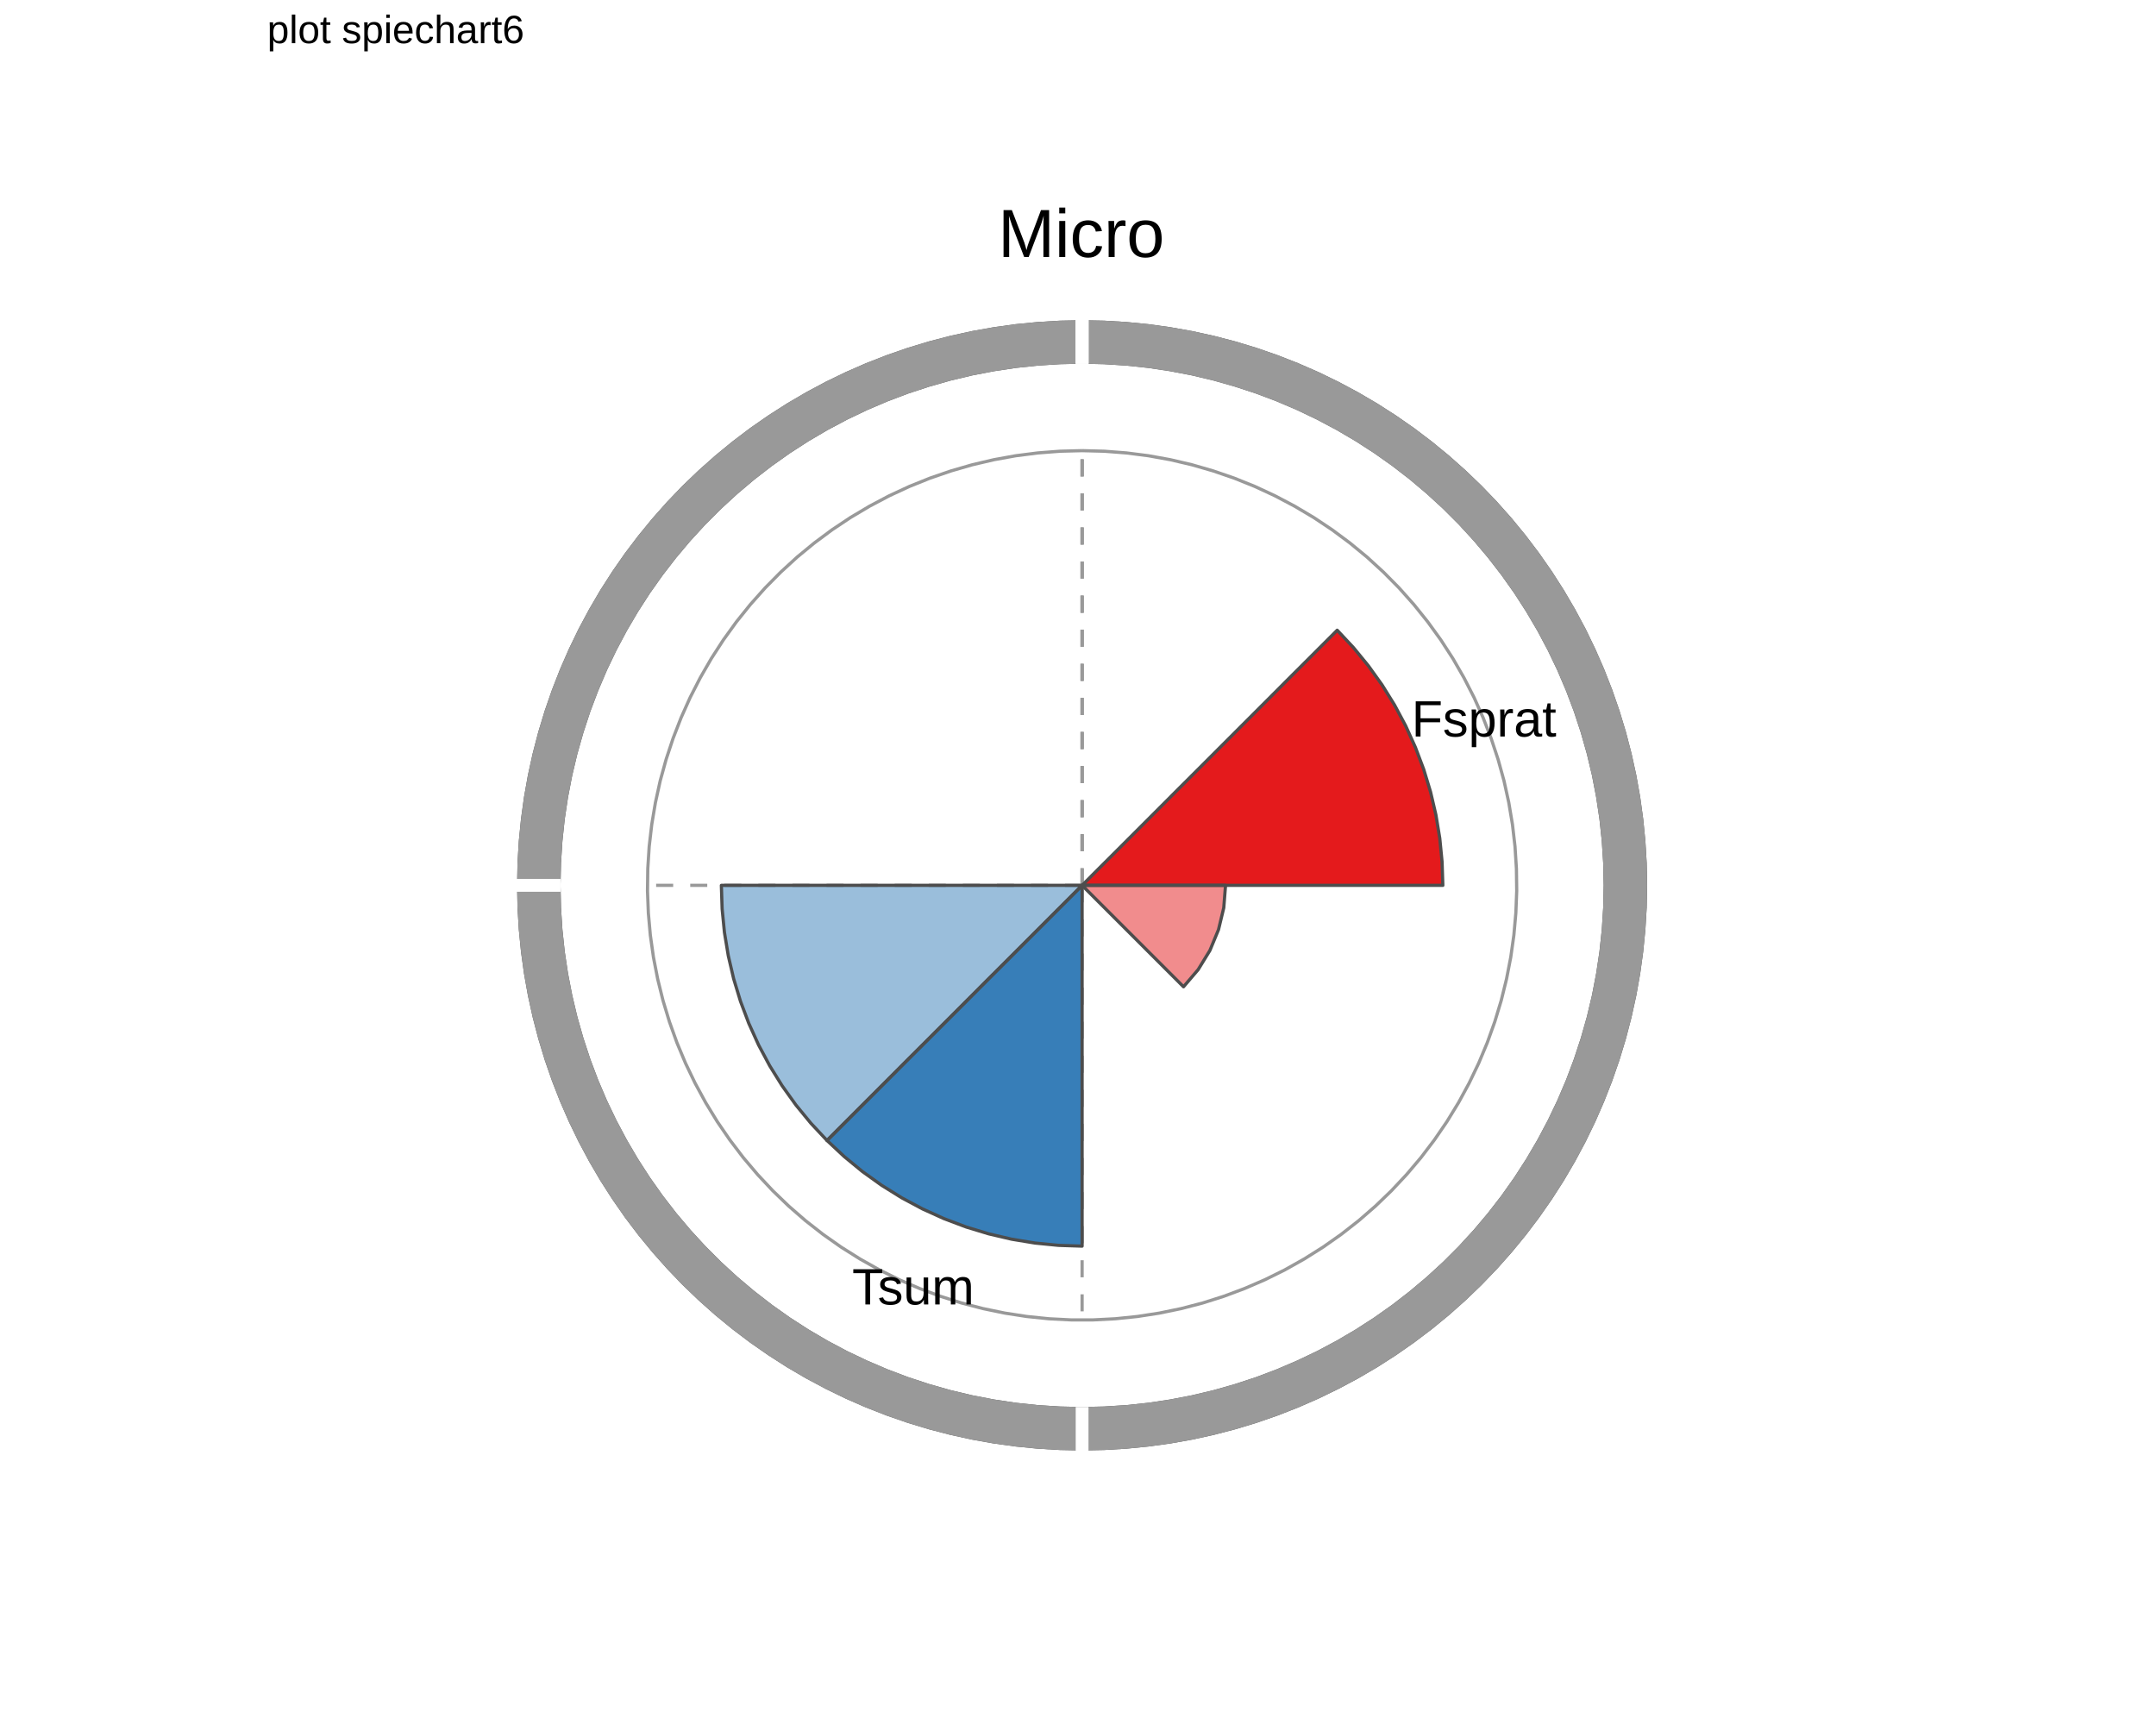
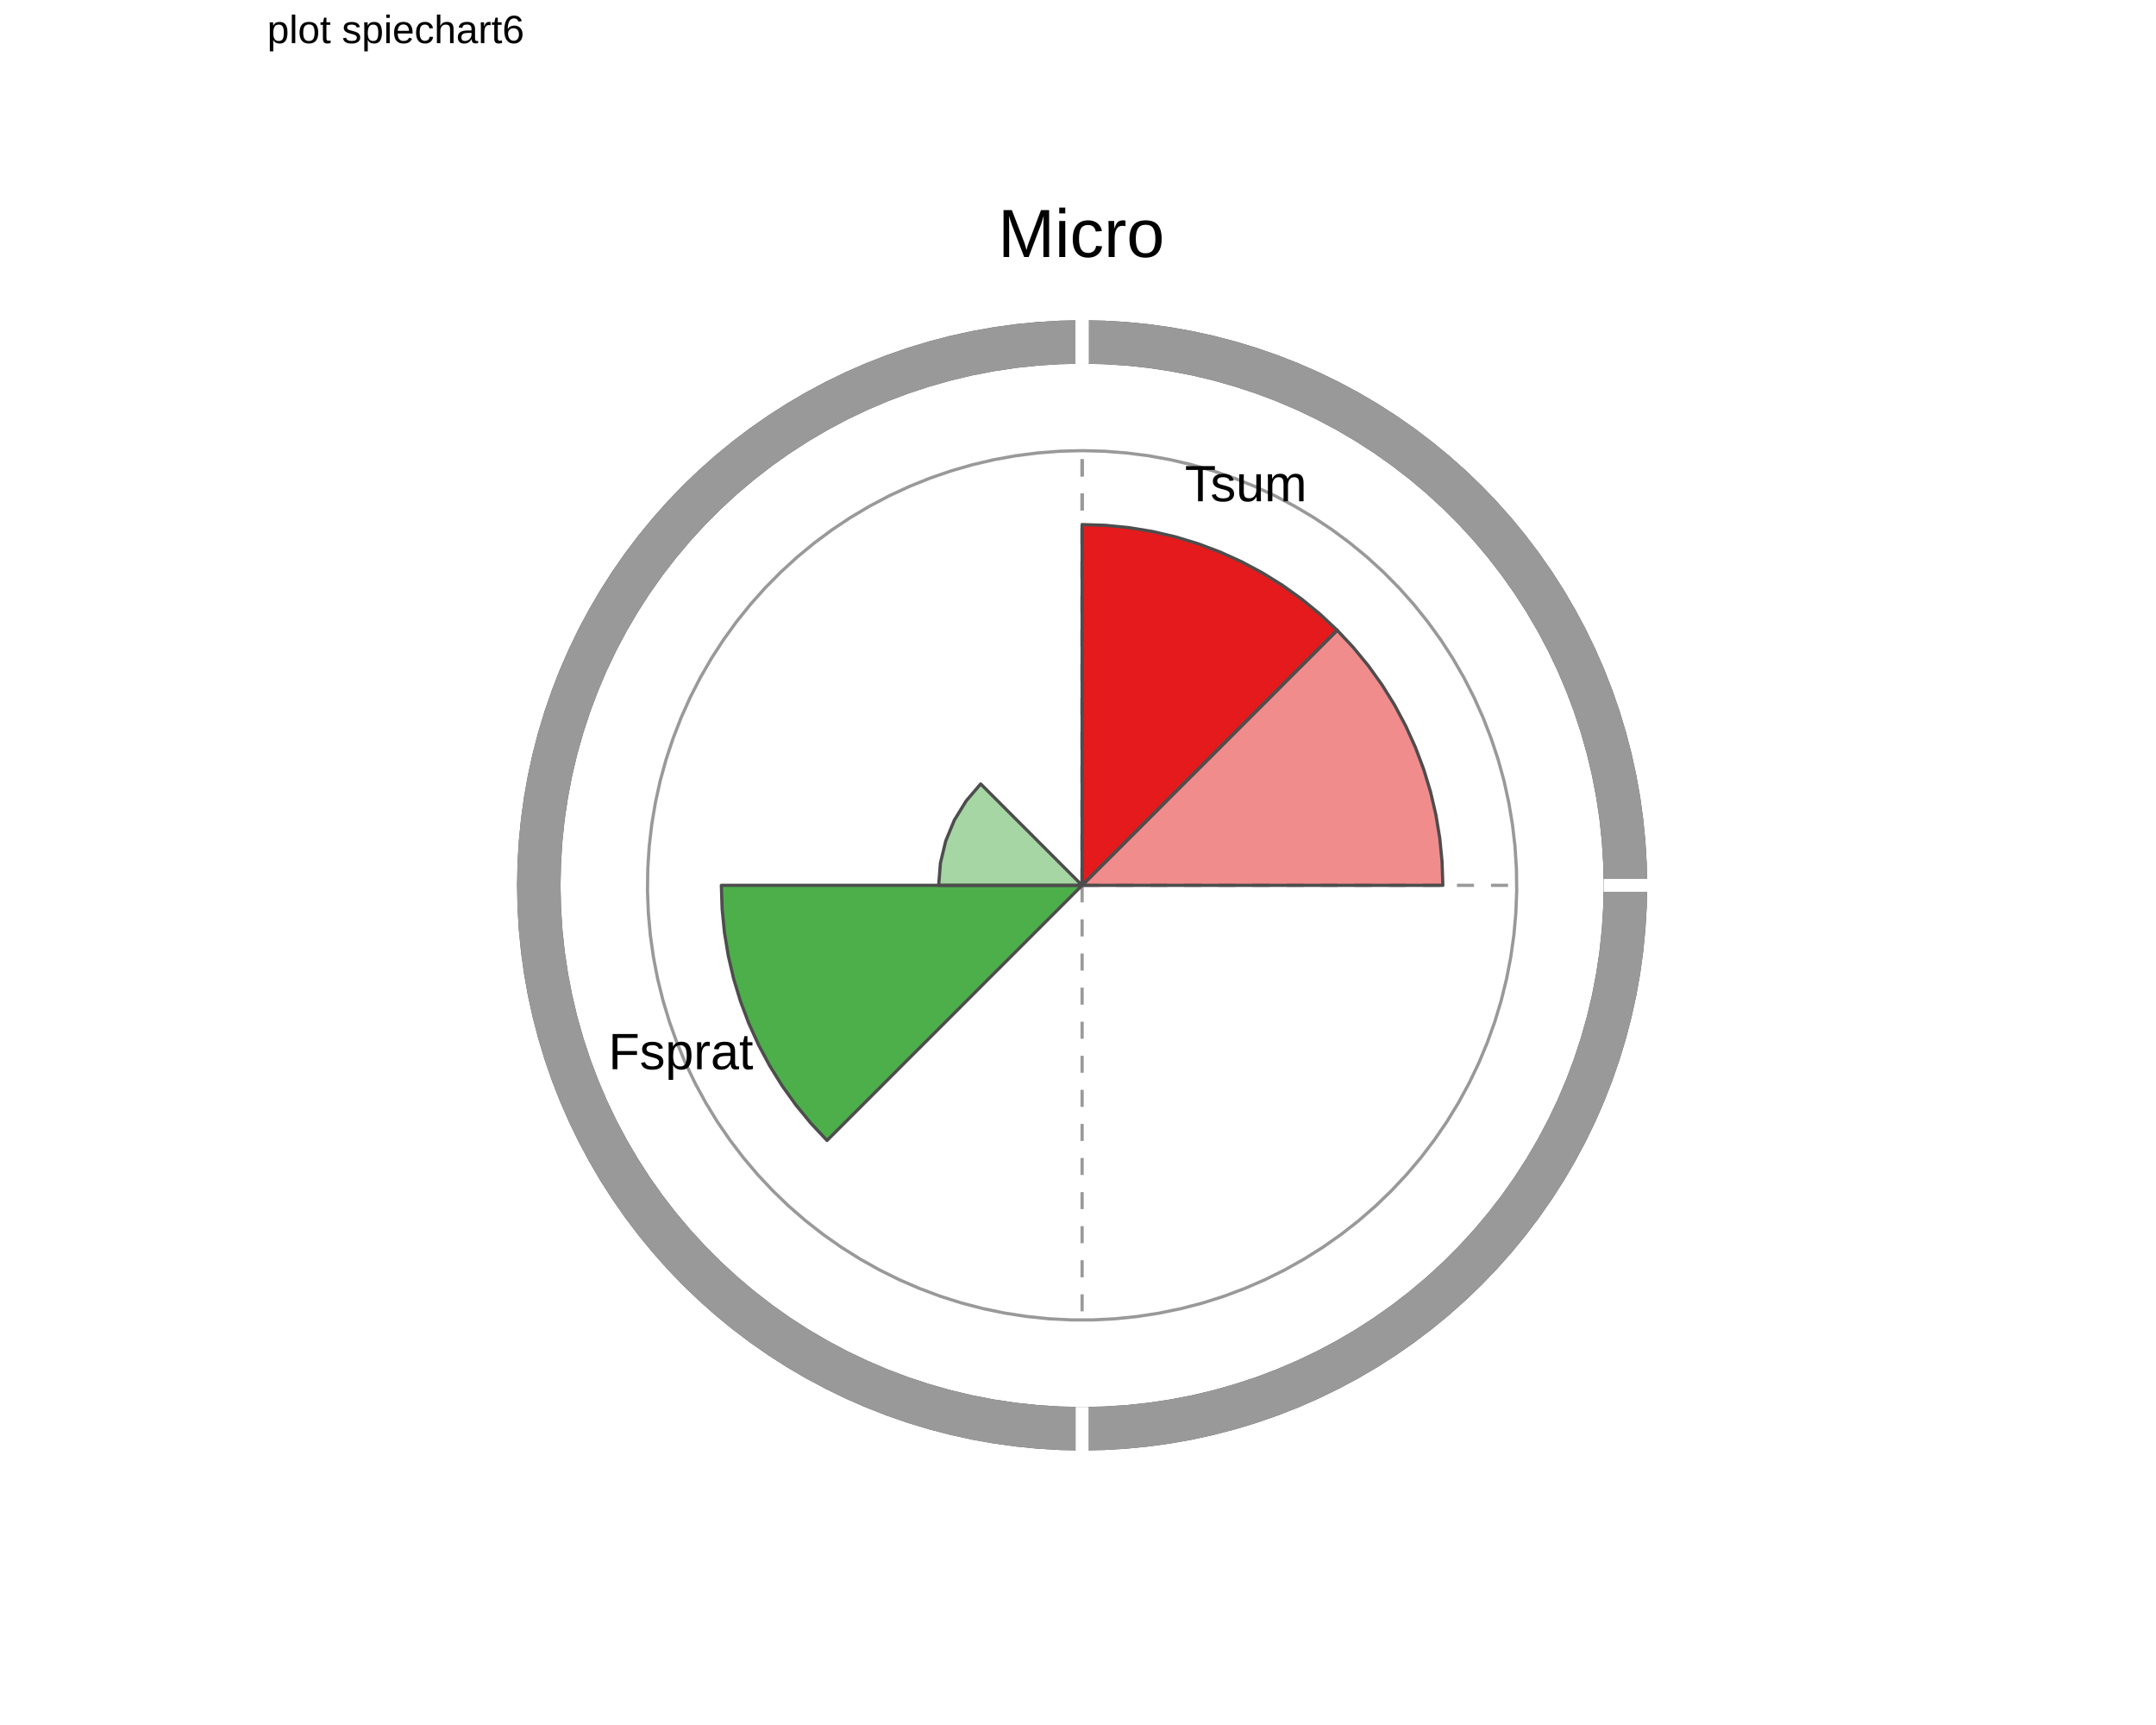
<svg xmlns="http://www.w3.org/2000/svg" viewBox="0 0 720.00 576.00">
  <defs>
    <style type="text/css">
    line, polyline, path, rect, circle {
      fill: none;
      stroke: #000000;
      stroke-linecap: round;
      stroke-linejoin: round;
      stroke-miterlimit: 10.00;
    }
  </style>
  </defs>
  <rect width="100%" height="100%" style="stroke: none; fill: #FFFFFF;" />
  <defs>
    <clipPath id="cpODAuOTk4Nnw2MzkuMDAxfDU3Nnww">
      <rect x="81.00" y="0.00" width="558.00" height="576.00" />
    </clipPath>
  </defs>
  <rect x="81.00" y="0.00" width="558.00" height="576.00" style="stroke-width: 1.07; stroke: #FFFFFF; fill: #FFFFFF;" clip-path="url(#cpODAuOTk4Nnw2MzkuMDAxfDU3Nnww)" />
  <defs>
    <clipPath id="cpMHw3MjB8NTc2fDA=">
      <rect x="0.00" y="0.00" width="720.00" height="576.00" />
    </clipPath>
  </defs>
  <defs>
    <clipPath id="cpODkuMjE3OHw2MzMuNTIyfDU2Ny43ODF8MjMuNDc2Nw==">
      <rect x="89.22" y="23.48" width="544.30" height="544.30" />
    </clipPath>
  </defs>
  <rect x="89.22" y="23.48" width="544.30" height="544.30" style="stroke-width: 1.07; stroke: none; fill: #FFFFFF;" clip-path="url(#cpODkuMjE3OHw2MzMuNTIyfDU2Ny43ODF8MjMuNDc2Nw==)" />
  <polyline points="361.37,295.63 361.37,288.03 361.37,280.42 361.37,272.82 361.37,265.22 361.37,257.61 361.37,250.01 361.37,242.41 361.37,234.80 361.37,227.20 361.37,219.60 361.37,212.00 361.37,204.39 361.37,196.79 361.37,189.19 361.37,181.58 361.37,173.98 361.37,166.38 361.37,158.78 361.37,151.17 361.37,143.57 361.37,135.97 368.74,136.14 376.10,136.65 383.43,137.50 390.71,138.68 397.92,140.21 405.06,142.06 412.11,144.24 419.05,146.75 425.86,149.57 432.54,152.70 439.06,156.14 445.42,159.88 451.60,163.91 457.59,168.22 463.37,172.79 468.93,177.64 474.27,182.73 479.36,188.06 484.20,193.63 488.78,199.41 493.09,205.40 497.12,211.58 500.85,217.94 504.29,224.46 507.43,231.14 510.25,237.95 512.76,244.89 514.94,251.94 516.79,259.07 518.31,266.29 519.50,273.57 520.35,280.90 520.86,288.25 521.03,295.63 520.86,303.00 520.35,310.36 519.50,317.69 518.31,324.97 516.79,332.18 514.94,339.32 512.76,346.37 510.25,353.31 507.43,360.12 504.29,366.80 500.85,373.32 497.12,379.68 493.09,385.86 488.78,391.85 484.20,397.63 479.36,403.19 474.27,408.53 468.93,413.62 463.37,418.46 457.59,423.04 451.60,427.35 445.42,431.38 439.06,435.11 432.54,438.55 425.86,441.69 419.05,444.51 412.11,447.01 405.06,449.20 397.92,451.05 390.71,452.57 383.43,453.76 376.10,454.61 368.74,455.12 361.37,455.29 354.00,455.12 346.64,454.61 339.31,453.76 332.03,452.57 324.82,451.05 317.68,449.20 310.63,447.01 303.69,444.51 296.88,441.69 290.20,438.55 283.68,435.11 277.32,431.38 271.14,427.35 265.15,423.04 259.37,418.46 253.81,413.62 248.47,408.53 243.38,403.19 238.54,397.63 233.96,391.85 229.65,385.86 225.62,379.68 221.89,373.32 218.45,366.80 215.31,360.12 212.49,353.31 209.98,346.37 207.80,339.32 205.95,332.18 204.43,324.97 203.24,317.69 202.39,310.36 201.88,303.00 201.71,295.63 201.88,288.25 202.39,280.90 203.24,273.57 204.43,266.29 205.95,259.07 207.80,251.94 209.98,244.89 212.49,237.95 215.31,231.14 218.45,224.46 221.89,217.94 225.62,211.58 229.65,205.40 233.96,199.41 238.54,193.63 243.38,188.06 248.47,182.73 253.81,177.64 259.37,172.79 265.15,168.22 271.14,163.91 277.32,159.88 283.68,156.14 290.20,152.70 296.88,149.57 303.69,146.75 310.63,144.24 317.68,142.06 324.82,140.21 332.03,138.68 339.31,137.50 346.64,136.65 354.00,136.14 361.37,135.97 361.37,143.57 361.37,151.17 361.37,158.78 361.37,166.38 361.37,173.98 361.37,181.58 361.37,189.19 361.37,196.79 361.37,204.39 361.37,212.00 361.37,219.60 361.37,227.20 361.37,234.80 361.37,242.41 361.37,250.01 361.37,257.61 361.37,265.22 361.37,272.82 361.37,280.42 361.37,288.03 361.37,295.63 " style="stroke-width: 1.07; stroke: none; fill: #FFFFFF;" clip-path="url(#cpODkuMjE3OHw2MzMuNTIyfDU2Ny43ODF8MjMuNDc2Nw==)" />
  <polyline points="361.37,121.45 368.76,121.61 376.14,122.08 383.49,122.86 390.81,123.96 398.07,125.36 405.26,127.07 412.37,129.09 419.40,131.40 426.31,134.01 433.11,136.91 439.79,140.10 446.32,143.57 452.69,147.31 458.90,151.32 464.94,155.59 470.79,160.11 476.44,164.88 481.89,169.88 487.12,175.11 492.12,180.55 496.89,186.21 501.41,192.06 505.68,198.09 509.69,204.31 513.43,210.68 516.90,217.21 520.09,223.88 522.99,230.69 525.60,237.60 527.91,244.63 529.93,251.74 531.64,258.93 533.04,266.19 534.14,273.51 534.92,280.86 535.39,288.24 535.55,295.63 535.39,303.02 534.92,310.40 534.14,317.75 533.04,325.06 531.64,332.32 529.93,339.52 527.91,346.63 525.60,353.65 522.99,360.57 520.09,367.37 516.90,374.04 513.43,380.57 509.69,386.95 505.68,393.16 501.41,399.20 496.89,405.05 492.12,410.70 487.12,416.15 481.89,421.38 476.44,426.38 470.79,431.14 464.94,435.67 458.90,439.94 452.69,443.95 446.32,447.69 439.79,451.16 433.11,454.34 426.31,457.25 419.40,459.86 412.37,462.17 405.26,464.19 398.07,465.90 390.81,467.30 383.49,468.40 376.14,469.18 368.76,469.65 361.37,469.81 353.98,469.65 346.60,469.18 339.25,468.40 331.93,467.30 324.67,465.90 317.48,464.19 310.37,462.17 303.34,459.86 296.43,457.25 289.63,454.34 282.95,451.16 276.42,447.69 270.05,443.95 263.83,439.94 257.80,435.67 251.95,431.14 246.30,426.38 240.85,421.38 235.62,416.15 230.62,410.70 225.85,405.05 221.33,399.20 217.06,393.16 213.05,386.95 209.31,380.57 205.84,374.04 202.65,367.37 199.75,360.57 197.14,353.65 194.83,346.63 192.81,339.52 191.10,332.32 189.70,325.06 188.60,317.75 187.82,310.40 187.35,303.02 187.19,295.63 187.35,288.24 187.82,280.86 188.60,273.51 189.70,266.19 191.10,258.93 192.81,251.74 194.83,244.63 197.14,237.60 199.75,230.69 202.65,223.88 205.84,217.21 209.31,210.68 213.05,204.31 217.06,198.09 221.33,192.06 225.85,186.21 230.62,180.55 235.62,175.11 240.85,169.88 246.30,164.88 251.95,160.11 257.80,155.59 263.83,151.32 270.05,147.31 276.42,143.57 282.95,140.10 289.63,136.91 296.43,134.01 303.34,131.40 310.37,129.09 317.48,127.07 324.67,125.36 331.93,123.96 339.25,122.86 346.60,122.08 353.98,121.61 361.37,121.45 361.37,106.94 353.96,107.08 346.57,107.52 339.19,108.24 331.85,109.26 324.56,110.56 317.32,112.15 310.15,114.02 303.06,116.17 296.06,118.60 289.16,121.30 282.37,124.27 275.71,127.50 269.17,131.00 262.78,134.74 256.54,138.74 250.46,142.97 244.55,147.45 238.82,152.15 233.29,157.07 227.94,162.20 222.81,167.54 217.89,173.08 213.19,178.81 208.71,184.72 204.48,190.80 200.48,197.04 196.74,203.43 193.24,209.96 190.01,216.63 187.04,223.42 184.34,230.32 181.91,237.32 179.76,244.41 177.89,251.58 176.30,258.82 175.00,266.11 173.99,273.45 173.26,280.82 172.82,288.22 172.68,295.63 172.82,303.04 173.26,310.43 173.99,317.81 175.00,325.15 176.30,332.44 177.89,339.68 179.76,346.85 181.91,353.94 184.34,360.94 187.04,367.84 190.01,374.63 193.24,381.29 196.74,387.83 200.48,394.22 204.48,400.46 208.71,406.54 213.19,412.45 217.89,418.17 222.81,423.71 227.94,429.05 233.29,434.19 238.82,439.11 244.55,443.81 250.46,448.28 256.54,452.52 262.78,456.52 269.17,460.26 275.71,463.75 282.37,466.99 289.16,469.96 296.06,472.66 303.06,475.09 310.15,477.24 317.32,479.11 324.56,480.70 331.85,482.00 339.19,483.01 346.57,483.74 353.96,484.18 361.37,484.32 368.78,484.18 376.17,483.74 383.55,483.01 390.89,482.00 398.18,480.70 405.42,479.11 412.59,477.24 419.68,475.09 426.68,472.66 433.58,469.96 440.37,466.99 447.03,463.75 453.57,460.26 459.96,456.52 466.20,452.52 472.28,448.28 478.19,443.81 483.92,439.11 489.45,434.19 494.80,429.05 499.93,423.71 504.85,418.17 509.55,412.45 514.02,406.54 518.26,400.46 522.26,394.22 526.00,387.83 529.50,381.29 532.73,374.63 535.70,367.84 538.40,360.94 540.83,353.94 542.98,346.85 544.85,339.68 546.44,332.44 547.74,325.15 548.75,317.81 549.48,310.43 549.92,303.04 550.06,295.63 549.92,288.22 549.48,280.82 548.75,273.45 547.74,266.11 546.44,258.82 544.85,251.58 542.98,244.41 540.83,237.32 538.40,230.32 535.70,223.42 532.73,216.63 529.50,209.96 526.00,203.43 522.26,197.04 518.26,190.80 514.02,184.72 509.55,178.81 504.85,173.08 499.93,167.54 494.80,162.20 489.45,157.07 483.92,152.15 478.19,147.45 472.28,142.97 466.20,138.74 459.96,134.74 453.57,131.00 447.03,127.50 440.37,124.27 433.58,121.30 426.68,118.60 419.68,116.17 412.59,114.02 405.42,112.15 398.18,110.56 390.89,109.26 383.55,108.24 376.17,107.52 368.78,107.08 361.37,106.94 " style="stroke-width: 1.07; stroke: none; fill: #4D4D4D;" clip-path="url(#cpODkuMjE3OHw2MzMuNTIyfDU2Ny43ODF8MjMuNDc2Nw==)" />
  <polyline points="361.37,121.45 368.76,121.61 376.14,122.08 383.49,122.86 390.81,123.96 398.07,125.36 405.26,127.07 412.37,129.09 419.40,131.40 426.31,134.01 433.11,136.91 439.79,140.10 446.32,143.57 452.69,147.31 458.90,151.32 464.94,155.59 470.79,160.11 476.44,164.88 481.89,169.88 487.12,175.11 492.12,180.55 496.89,186.21 501.41,192.06 505.68,198.09 509.69,204.31 513.43,210.68 516.90,217.21 520.09,223.88 522.99,230.69 525.60,237.60 527.91,244.63 529.93,251.74 531.64,258.93 533.04,266.19 534.14,273.51 534.92,280.86 535.39,288.24 535.55,295.63 535.39,303.02 534.92,310.40 534.14,317.75 533.04,325.06 531.64,332.32 529.93,339.52 527.91,346.63 525.60,353.65 522.99,360.57 520.09,367.37 516.90,374.04 513.43,380.57 509.69,386.95 505.68,393.16 501.41,399.20 496.89,405.05 492.12,410.70 487.12,416.15 481.89,421.38 476.44,426.38 470.79,431.14 464.94,435.67 458.90,439.94 452.69,443.95 446.32,447.69 439.79,451.16 433.11,454.34 426.31,457.25 419.40,459.86 412.37,462.17 405.26,464.19 398.07,465.90 390.81,467.30 383.49,468.40 376.14,469.18 368.76,469.65 361.37,469.81 353.98,469.65 346.60,469.18 339.25,468.40 331.93,467.30 324.67,465.90 317.48,464.19 310.37,462.17 303.34,459.86 296.43,457.25 289.63,454.34 282.95,451.16 276.42,447.69 270.05,443.95 263.83,439.94 257.80,435.67 251.95,431.14 246.30,426.38 240.85,421.38 235.62,416.15 230.62,410.70 225.85,405.05 221.33,399.20 217.06,393.16 213.05,386.95 209.31,380.57 205.84,374.04 202.65,367.37 199.75,360.57 197.14,353.65 194.83,346.63 192.81,339.52 191.10,332.32 189.70,325.06 188.60,317.75 187.82,310.40 187.35,303.02 187.19,295.63 187.35,288.24 187.82,280.86 188.60,273.51 189.70,266.19 191.10,258.93 192.81,251.74 194.83,244.63 197.14,237.60 199.75,230.69 202.65,223.88 205.84,217.21 209.31,210.68 213.05,204.31 217.06,198.09 221.33,192.06 225.85,186.21 230.62,180.55 235.62,175.11 240.85,169.88 246.30,164.88 251.95,160.11 257.80,155.59 263.83,151.32 270.05,147.31 276.42,143.57 282.95,140.10 289.63,136.91 296.43,134.01 303.34,131.40 310.37,129.09 317.48,127.07 324.67,125.36 331.93,123.96 339.25,122.86 346.60,122.08 353.98,121.61 361.37,121.45 361.37,106.94 353.96,107.08 346.57,107.52 339.19,108.24 331.85,109.26 324.56,110.56 317.32,112.15 310.15,114.02 303.06,116.17 296.06,118.60 289.16,121.30 282.37,124.27 275.71,127.50 269.17,131.00 262.78,134.74 256.54,138.74 250.46,142.97 244.55,147.45 238.82,152.15 233.29,157.07 227.94,162.20 222.81,167.54 217.89,173.08 213.19,178.81 208.71,184.72 204.48,190.80 200.48,197.04 196.74,203.43 193.24,209.96 190.01,216.63 187.04,223.42 184.34,230.32 181.91,237.32 179.76,244.41 177.89,251.58 176.30,258.82 175.00,266.11 173.99,273.45 173.26,280.82 172.82,288.22 172.68,295.63 172.82,303.04 173.26,310.43 173.99,317.81 175.00,325.15 176.30,332.44 177.89,339.68 179.76,346.85 181.91,353.94 184.34,360.94 187.04,367.84 190.01,374.63 193.24,381.29 196.74,387.83 200.48,394.22 204.48,400.46 208.71,406.54 213.19,412.45 217.89,418.17 222.81,423.71 227.94,429.05 233.29,434.19 238.82,439.11 244.55,443.81 250.46,448.28 256.54,452.52 262.78,456.52 269.17,460.26 275.71,463.75 282.37,466.99 289.16,469.96 296.06,472.66 303.06,475.09 310.15,477.24 317.32,479.11 324.56,480.70 331.85,482.00 339.19,483.01 346.57,483.74 353.96,484.18 361.37,484.32 368.78,484.18 376.17,483.74 383.55,483.01 390.89,482.00 398.18,480.70 405.42,479.11 412.59,477.24 419.68,475.09 426.68,472.66 433.58,469.96 440.37,466.99 447.03,463.75 453.57,460.26 459.96,456.52 466.20,452.52 472.28,448.28 478.19,443.81 483.92,439.11 489.45,434.19 494.80,429.05 499.93,423.71 504.85,418.17 509.55,412.45 514.02,406.54 518.26,400.46 522.26,394.22 526.00,387.83 529.50,381.29 532.73,374.63 535.70,367.84 538.40,360.94 540.83,353.94 542.98,346.85 544.85,339.68 546.44,332.44 547.74,325.15 548.75,317.81 549.48,310.43 549.92,303.04 550.06,295.63 549.92,288.22 549.48,280.82 548.75,273.45 547.74,266.11 546.44,258.82 544.85,251.58 542.98,244.41 540.83,237.32 538.40,230.32 535.70,223.42 532.73,216.63 529.50,209.96 526.00,203.43 522.26,197.04 518.26,190.80 514.02,184.72 509.55,178.81 504.85,173.08 499.93,167.54 494.80,162.20 489.45,157.07 483.92,152.15 478.19,147.45 472.28,142.97 466.20,138.74 459.96,134.74 453.57,131.00 447.03,127.50 440.37,124.27 433.58,121.30 426.68,118.60 419.68,116.17 412.59,114.02 405.42,112.15 398.18,110.56 390.89,109.26 383.55,108.24 376.17,107.52 368.78,107.08 361.37,106.94 " style="stroke-width: 1.07; stroke: none; fill: #999999;" clip-path="url(#cpODkuMjE3OHw2MzMuNTIyfDU2Ny43ODF8MjMuNDc2Nw==)" />
  <polyline points="361.37,121.45 361.37,111.77 361.37,102.10 361.37,92.42 " style="stroke-width: 4.27; stroke: #FFFFFF; stroke-linecap: butt;" clip-path="url(#cpODkuMjE3OHw2MzMuNTIyfDU2Ny43ODF8MjMuNDc2Nw==)" />
+   <polyline points="535.55,295.63 545.22,295.63 554.90,295.63 564.58,295.63 " style="stroke-width: 4.27; stroke: #FFFFFF; stroke-linecap: butt;" clip-path="url(#cpODkuMjE3OHw2MzMuNTIyfDU2Ny43ODF8MjMuNDc2Nw==)" />
  <polyline points="361.37,469.81 361.37,479.48 361.37,489.16 361.37,498.84 " style="stroke-width: 4.27; stroke: #FFFFFF; stroke-linecap: butt;" clip-path="url(#cpODkuMjE3OHw2MzMuNTIyfDU2Ny43ODF8MjMuNDc2Nw==)" />
-   <polyline points="187.19,295.63 177.52,295.63 167.84,295.63 158.16,295.63 " style="stroke-width: 4.27; stroke: #FFFFFF; stroke-linecap: butt;" clip-path="url(#cpODkuMjE3OHw2MzMuNTIyfDU2Ny43ODF8MjMuNDc2Nw==)" />
  <polyline points="361.37,121.45 361.37,111.77 361.37,102.10 361.37,92.42 " style="stroke-width: 4.27; stroke: #FFFFFF; stroke-linecap: butt;" clip-path="url(#cpODkuMjE3OHw2MzMuNTIyfDU2Ny43ODF8MjMuNDc2Nw==)" />
  <polyline points="361.37,121.45 361.37,111.77 361.37,102.10 361.37,92.42 " style="stroke-width: 4.27; stroke: #FFFFFF; stroke-linecap: butt;" clip-path="url(#cpODkuMjE3OHw2MzMuNTIyfDU2Ny43ODF8MjMuNDc2Nw==)" />
  <polyline points="361.37,295.63 361.37,287.99 361.37,280.35 361.37,272.71 361.37,265.07 361.37,257.43 361.37,249.79 361.37,242.15 361.37,234.51 361.37,226.87 361.37,219.24 361.37,211.60 361.37,203.96 361.37,196.32 361.37,188.68 361.37,181.04 361.37,173.40 361.37,165.76 361.37,158.12 361.37,150.48 " style="stroke-width: 1.07; stroke: #999999; stroke-dasharray: 5.69,5.69; stroke-linecap: butt;" clip-path="url(#cpODkuMjE3OHw2MzMuNTIyfDU2Ny43ODF8MjMuNDc2Nw==)" />
+   <polyline points="361.37,295.63 369.01,295.63 376.65,295.63 384.29,295.63 391.93,295.63 399.57,295.63 407.21,295.63 414.85,295.63 422.48,295.63 430.12,295.63 437.76,295.63 445.40,295.63 453.04,295.63 460.68,295.63 468.32,295.63 475.96,295.63 483.60,295.63 491.24,295.63 498.88,295.63 506.52,295.63 " style="stroke-width: 1.07; stroke: #999999; stroke-dasharray: 5.69,5.69; stroke-linecap: butt;" clip-path="url(#cpODkuMjE3OHw2MzMuNTIyfDU2Ny43ODF8MjMuNDc2Nw==)" />
  <polyline points="361.37,295.63 361.37,303.27 361.37,310.91 361.37,318.55 361.37,326.19 361.37,333.83 361.37,341.46 361.37,349.10 361.37,356.74 361.37,364.38 361.37,372.02 361.37,379.66 361.37,387.30 361.37,394.94 361.37,402.58 361.37,410.22 361.37,417.86 361.37,425.50 361.37,433.14 361.37,440.78 " style="stroke-width: 1.07; stroke: #999999; stroke-dasharray: 5.69,5.69; stroke-linecap: butt;" clip-path="url(#cpODkuMjE3OHw2MzMuNTIyfDU2Ny43ODF8MjMuNDc2Nw==)" />
-   <polyline points="361.37,295.63 353.73,295.63 346.09,295.63 338.45,295.63 330.81,295.63 323.17,295.63 315.53,295.63 307.89,295.63 300.26,295.63 292.62,295.63 284.98,295.63 277.34,295.63 269.70,295.63 262.06,295.63 254.42,295.63 246.78,295.63 239.14,295.63 231.50,295.63 223.86,295.63 216.22,295.63 " style="stroke-width: 1.07; stroke: #999999; stroke-dasharray: 5.69,5.69; stroke-linecap: butt;" clip-path="url(#cpODkuMjE3OHw2MzMuNTIyfDU2Ny43ODF8MjMuNDc2Nw==)" />
  <polyline points="361.37,295.63 361.37,287.99 361.37,280.35 361.37,272.71 361.37,265.07 361.37,257.43 361.37,249.79 361.37,242.15 361.37,234.51 361.37,226.87 361.37,219.24 361.37,211.60 361.37,203.96 361.37,196.32 361.37,188.68 361.37,181.04 361.37,173.40 361.37,165.76 361.37,158.12 361.37,150.48 " style="stroke-width: 1.07; stroke: #999999; stroke-dasharray: 5.69,5.69; stroke-linecap: butt;" clip-path="url(#cpODkuMjE3OHw2MzMuNTIyfDU2Ny43ODF8MjMuNDc2Nw==)" />
  <polyline points="361.37,295.63 361.37,287.99 361.37,280.35 361.37,272.71 361.37,265.07 361.37,257.43 361.37,249.79 361.37,242.15 361.37,234.51 361.37,226.87 361.37,219.24 361.37,211.60 361.37,203.96 361.37,196.32 361.37,188.68 361.37,181.04 361.37,173.40 361.37,165.76 361.37,158.12 361.37,150.48 " style="stroke-width: 1.07; stroke: #999999; stroke-dasharray: 5.69,5.69; stroke-linecap: butt;" clip-path="url(#cpODkuMjE3OHw2MzMuNTIyfDU2Ny43ODF8MjMuNDc2Nw==)" />
-   <polyline points="446.56,210.44 451.95,216.20 456.95,222.29 461.54,228.70 465.70,235.39 469.42,242.35 472.67,249.53 475.45,256.90 477.74,264.45 479.53,272.13 480.81,279.90 481.58,287.75 481.84,295.63 474.31,295.63 466.78,295.63 459.25,295.63 451.72,295.63 444.19,295.63 436.67,295.63 429.14,295.63 421.61,295.63 414.08,295.63 406.55,295.63 399.02,295.63 391.49,295.63 383.96,295.63 376.43,295.63 368.90,295.63 361.37,295.63 361.37,295.63 366.69,290.30 372.02,284.98 377.34,279.66 382.67,274.33 387.99,269.01 393.31,263.68 398.64,258.36 403.96,253.04 409.29,247.71 414.61,242.39 419.94,237.06 425.26,231.74 430.58,226.41 435.91,221.09 441.23,215.77 446.56,210.44 " style="stroke-width: 1.07; stroke: #4D4D4D; fill: #E41A1C;" clip-path="url(#cpODkuMjE3OHw2MzMuNTIyfDU2Ny43ODF8MjMuNDc2Nw==)" />
-   <polyline points="409.27,295.63 408.68,303.12 406.92,310.43 404.05,317.37 400.12,323.78 395.24,329.50 389.59,323.85 383.95,318.21 378.30,312.56 372.66,306.92 367.01,301.27 361.37,295.63 361.37,295.63 369.35,295.63 377.34,295.63 385.32,295.63 393.30,295.63 401.29,295.63 409.27,295.63 " style="stroke-width: 1.07; stroke: #4D4D4D; fill: #E41A1C; fill-opacity: 0.50;" clip-path="url(#cpODkuMjE3OHw2MzMuNTIyfDU2Ny43ODF8MjMuNDc2Nw==)" />
-   <polyline points="361.37,416.10 353.49,415.84 345.65,415.07 337.87,413.79 330.19,412.00 322.65,409.71 315.27,406.93 308.09,403.68 301.13,399.96 294.44,395.80 288.03,391.21 281.94,386.20 276.18,380.82 281.51,375.49 286.83,370.17 292.16,364.84 297.48,359.52 302.80,354.19 308.13,348.87 313.45,343.55 318.78,338.22 324.10,332.90 329.42,327.57 334.75,322.25 340.07,316.93 345.40,311.60 350.72,306.28 356.05,300.95 361.37,295.63 361.37,295.63 361.37,303.16 361.37,310.69 361.37,318.22 361.37,325.75 361.37,333.28 361.37,340.81 361.37,348.34 361.37,355.87 361.37,363.39 361.37,370.92 361.37,378.45 361.37,385.98 361.37,393.51 361.37,401.04 361.37,408.57 361.37,416.10 " style="stroke-width: 1.07; stroke: #4D4D4D; fill: #377EB8;" clip-path="url(#cpODkuMjE3OHw2MzMuNTIyfDU2Ny43ODF8MjMuNDc2Nw==)" />
-   <polyline points="276.18,380.82 270.79,375.06 265.79,368.97 261.20,362.56 257.04,355.87 253.32,348.91 250.07,341.73 247.29,334.35 245.00,326.81 243.21,319.13 241.93,311.35 241.16,303.51 240.90,295.63 248.43,295.63 255.96,295.63 263.49,295.63 271.02,295.63 278.54,295.63 286.07,295.63 293.60,295.63 301.13,295.63 308.66,295.63 316.19,295.63 323.72,295.63 331.25,295.63 338.78,295.63 346.31,295.63 353.84,295.63 361.37,295.63 361.37,295.63 356.05,300.95 350.72,306.28 345.40,311.60 340.07,316.93 334.75,322.25 329.42,327.57 324.10,332.90 318.78,338.22 313.45,343.55 308.13,348.87 302.80,354.19 297.48,359.52 292.16,364.84 286.83,370.17 281.51,375.49 276.18,380.82 " style="stroke-width: 1.07; stroke: #4D4D4D; fill: #377EB8; fill-opacity: 0.50;" clip-path="url(#cpODkuMjE3OHw2MzMuNTIyfDU2Ny43ODF8MjMuNDc2Nw==)" />
+   <polyline points="361.37,175.16 369.25,175.41 377.09,176.19 384.87,177.47 392.55,179.26 400.09,181.55 407.47,184.33 414.65,187.58 421.61,191.30 428.30,195.46 434.71,200.05 440.80,205.05 446.56,210.44 441.23,215.77 435.91,221.09 430.58,226.41 425.26,231.74 419.94,237.06 414.61,242.39 409.29,247.71 403.96,253.04 398.64,258.36 393.31,263.68 387.99,269.01 382.67,274.33 377.34,279.66 372.02,284.98 366.69,290.30 361.37,295.63 361.37,295.63 361.37,288.10 361.37,280.57 361.37,273.04 361.37,265.51 361.37,257.98 361.37,250.45 361.37,242.92 361.37,235.39 361.37,227.86 361.37,220.33 361.37,212.80 361.37,205.27 361.37,197.74 361.37,190.22 361.37,182.69 361.37,175.16 " style="stroke-width: 1.07; stroke: #4D4D4D; fill: #E41A1C;" clip-path="url(#cpODkuMjE3OHw2MzMuNTIyfDU2Ny43ODF8MjMuNDc2Nw==)" />
+   <polyline points="446.56,210.44 451.95,216.20 456.95,222.29 461.54,228.70 465.70,235.39 469.42,242.35 472.67,249.53 475.45,256.90 477.74,264.45 479.53,272.13 480.81,279.90 481.58,287.75 481.84,295.63 474.31,295.63 466.78,295.63 459.25,295.63 451.72,295.63 444.19,295.63 436.67,295.63 429.14,295.63 421.61,295.63 414.08,295.63 406.55,295.63 399.02,295.63 391.49,295.63 383.96,295.63 376.43,295.63 368.90,295.63 361.37,295.63 361.37,295.63 366.69,290.30 372.02,284.98 377.34,279.66 382.67,274.33 387.99,269.01 393.31,263.68 398.64,258.36 403.96,253.04 409.29,247.71 414.61,242.39 419.94,237.06 425.26,231.74 430.58,226.41 435.91,221.09 441.23,215.77 446.56,210.44 " style="stroke-width: 1.07; stroke: #4D4D4D; fill: #E41A1C; fill-opacity: 0.50;" clip-path="url(#cpODkuMjE3OHw2MzMuNTIyfDU2Ny43ODF8MjMuNDc2Nw==)" />
+   <polyline points="276.18,380.82 270.79,375.06 265.79,368.97 261.20,362.56 257.04,355.87 253.32,348.91 250.07,341.73 247.29,334.35 245.00,326.81 243.21,319.13 241.93,311.35 241.16,303.51 240.90,295.63 248.43,295.63 255.96,295.63 263.49,295.63 271.02,295.63 278.54,295.63 286.07,295.63 293.60,295.63 301.13,295.63 308.66,295.63 316.19,295.63 323.72,295.63 331.25,295.63 338.78,295.63 346.31,295.63 353.84,295.63 361.37,295.63 361.37,295.63 356.05,300.95 350.72,306.28 345.40,311.60 340.07,316.93 334.75,322.25 329.42,327.57 324.10,332.90 318.78,338.22 313.45,343.55 308.13,348.87 302.80,354.19 297.48,359.52 292.16,364.84 286.83,370.17 281.51,375.49 276.18,380.82 " style="stroke-width: 1.07; stroke: #4D4D4D; fill: #4DAF4A;" clip-path="url(#cpODkuMjE3OHw2MzMuNTIyfDU2Ny43ODF8MjMuNDc2Nw==)" />
+   <polyline points="313.47,295.63 314.06,288.14 315.82,280.83 318.69,273.88 322.62,267.47 327.50,261.76 333.15,267.40 338.79,273.05 344.44,278.69 350.08,284.34 355.72,289.98 361.37,295.63 361.37,295.63 353.39,295.63 345.40,295.63 337.42,295.63 329.44,295.63 321.45,295.63 313.47,295.63 " style="stroke-width: 1.07; stroke: #4D4D4D; fill: #4DAF4A; fill-opacity: 0.50;" clip-path="url(#cpODkuMjE3OHw2MzMuNTIyfDU2Ny43ODF8MjMuNDc2Nw==)" />
  <polyline points="361.37,295.63 361.37,295.63 361.37,295.63 361.37,295.63 361.37,295.63 361.37,295.63 " style="stroke-width: 1.07; stroke: none;" clip-path="url(#cpODkuMjE3OHw2MzMuNTIyfDU2Ny43ODF8MjMuNDc2Nw==)" />
  <polyline points="361.37,150.48 368.78,150.67 376.17,151.24 383.53,152.18 390.82,153.50 398.04,155.19 405.16,157.25 412.17,159.66 419.05,162.43 425.77,165.55 432.33,169.01 438.71,172.80 444.88,176.91 450.83,181.33 456.55,186.04 462.02,191.05 467.23,196.32 472.16,201.86 476.80,207.64 481.15,213.65 485.18,219.87 488.88,226.29 492.26,232.89 495.29,239.66 497.97,246.57 500.30,253.61 502.27,260.75 503.86,267.99 505.09,275.31 505.94,282.67 506.41,290.07 506.51,297.48 506.22,304.89 505.56,312.27 504.52,319.62 503.11,326.89 501.33,334.09 499.18,341.19 496.68,348.16 493.82,355.00 490.61,361.69 487.07,368.20 483.20,374.53 479.01,380.64 474.52,386.54 469.73,392.20 464.66,397.61 459.32,402.75 453.72,407.61 447.88,412.18 441.82,416.44 435.54,420.39 429.08,424.02 422.43,427.31 415.63,430.25 408.68,432.85 401.62,435.09 394.44,436.96 387.18,438.46 379.86,439.59 372.48,440.35 365.08,440.73 357.66,440.73 350.26,440.35 342.88,439.59 335.56,438.46 328.30,436.96 321.12,435.09 314.06,432.85 307.11,430.25 300.31,427.31 293.66,424.02 287.20,420.39 280.92,416.44 274.86,412.18 269.02,407.61 263.42,402.75 258.08,397.61 253.01,392.20 248.22,386.54 243.73,380.64 239.54,374.53 235.67,368.20 232.13,361.69 228.92,355.00 226.06,348.16 223.56,341.19 221.41,334.09 219.63,326.89 218.22,319.62 217.18,312.27 216.52,304.89 216.23,297.48 216.33,290.07 216.80,282.67 217.65,275.31 218.88,267.99 220.47,260.75 222.44,253.61 224.77,246.57 227.45,239.66 230.48,232.89 233.86,226.29 237.56,219.87 241.59,213.65 245.93,207.64 250.58,201.86 255.51,196.32 260.72,191.05 266.19,186.04 271.91,181.33 277.86,176.91 284.03,172.80 290.41,169.01 296.96,165.55 303.69,162.43 310.57,159.66 317.58,157.25 324.70,155.19 331.92,153.50 339.21,152.18 346.57,151.24 353.96,150.67 361.37,150.48 " style="stroke-width: 1.07; stroke: #999999; stroke-linecap: butt;" clip-path="url(#cpODkuMjE3OHw2MzMuNTIyfDU2Ny43ODF8MjMuNDc2Nw==)" />
  <g clip-path="url(#cpODkuMjE3OHw2MzMuNTIyfDU2Ny43ODF8MjMuNDc2Nw==)">
-     <text x="471.38" y="245.93" style="font-size: 17.07px; font-family: Liberation Sans;" textLength="48.18px" lengthAdjust="spacingAndGlyphs">Fsprat</text>
+     <text x="395.67" y="167.38" style="font-size: 17.07px; font-family: Liberation Sans;" textLength="42.50px" lengthAdjust="spacingAndGlyphs">Tsum</text>
  </g>
  <g clip-path="url(#cpODkuMjE3OHw2MzMuNTIyfDU2Ny43ODF8MjMuNDc2Nw==)">
-     <text x="284.57" y="435.58" style="font-size: 17.07px; font-family: Liberation Sans;" textLength="42.50px" lengthAdjust="spacingAndGlyphs">Tsum</text>
+     <text x="203.18" y="357.03" style="font-size: 17.07px; font-family: Liberation Sans;" textLength="48.18px" lengthAdjust="spacingAndGlyphs">Fsprat</text>
  </g>
  <g clip-path="url(#cpODkuMjE3OHw2MzMuNTIyfDU2Ny43ODF8MjMuNDc2Nw==)">
    <text x="333.26" y="85.82" style="font-size: 22.76px; font-family: Liberation Sans;" textLength="56.22px" lengthAdjust="spacingAndGlyphs">Micro</text>
  </g>
  <defs>
    <clipPath id="cpMHw3MjB8NTc2fDA=">
      <rect x="0.00" y="0.00" width="720.00" height="576.00" />
    </clipPath>
  </defs>
  <g clip-path="url(#cpMHw3MjB8NTc2fDA=)">
    <text x="89.22" y="14.42" style="font-size: 13.20px; font-family: Liberation Sans;" textLength="84.55px" lengthAdjust="spacingAndGlyphs">plot spiechart6</text>
  </g>
</svg>
